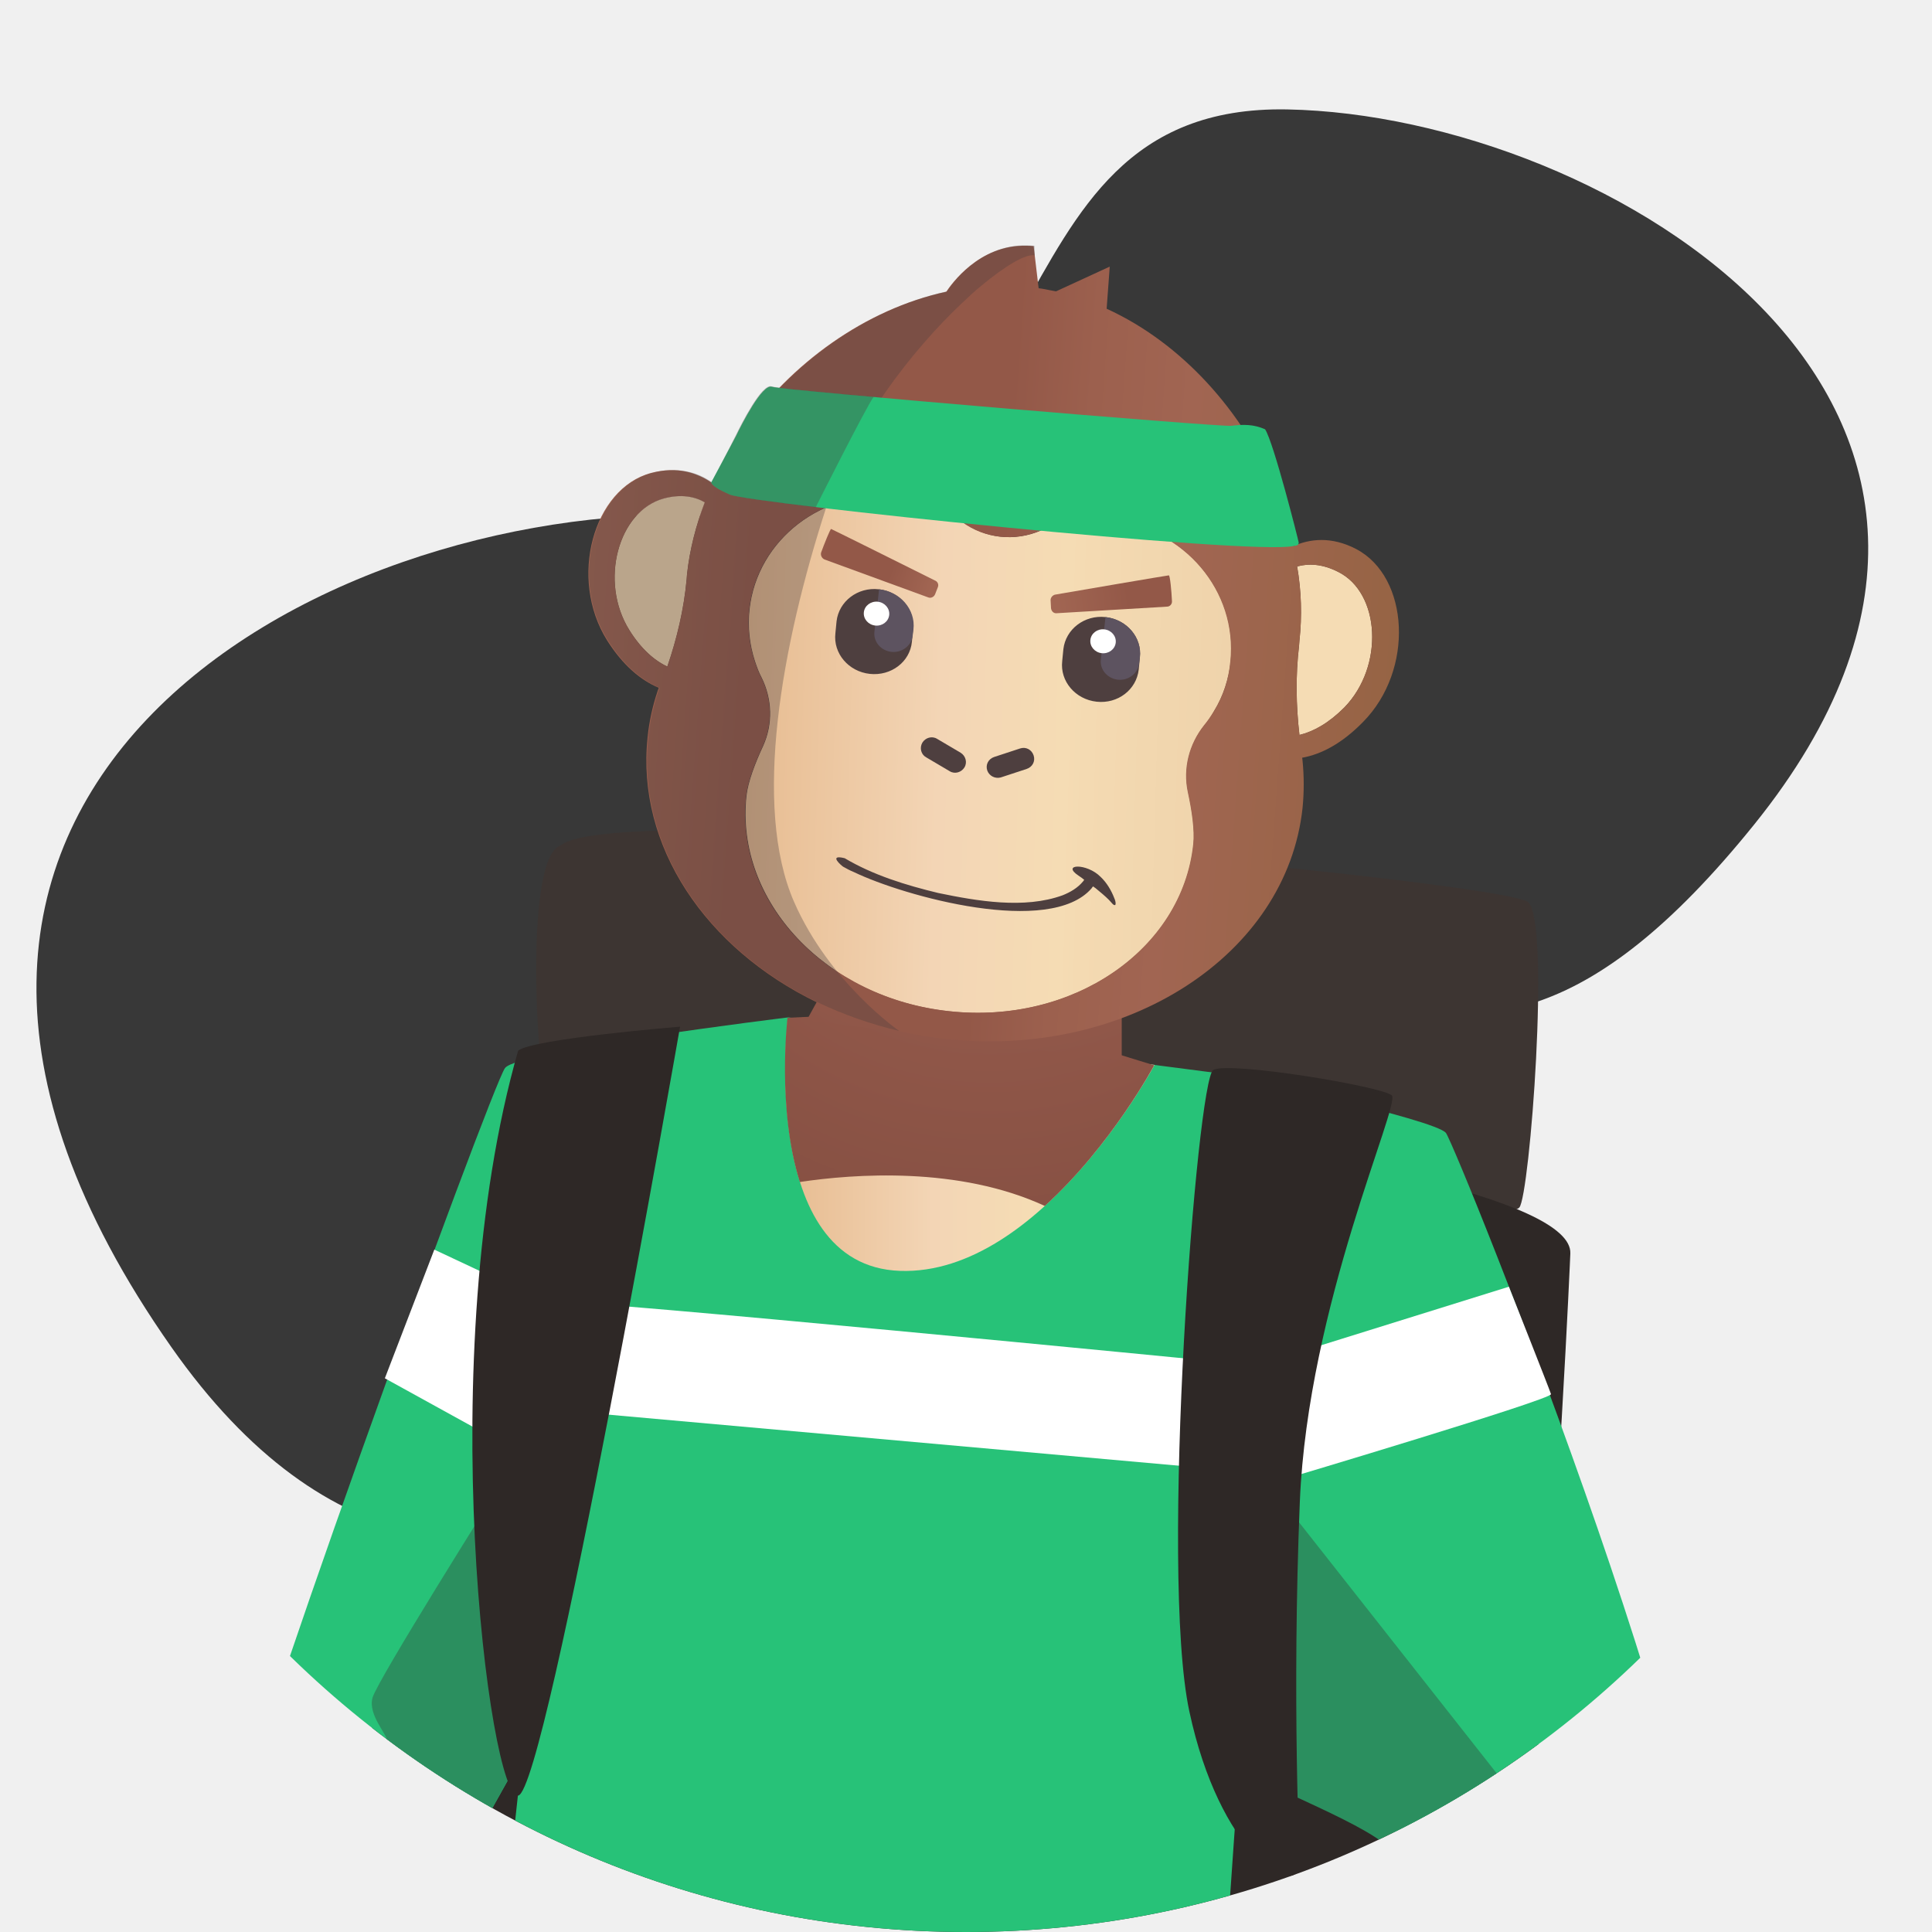
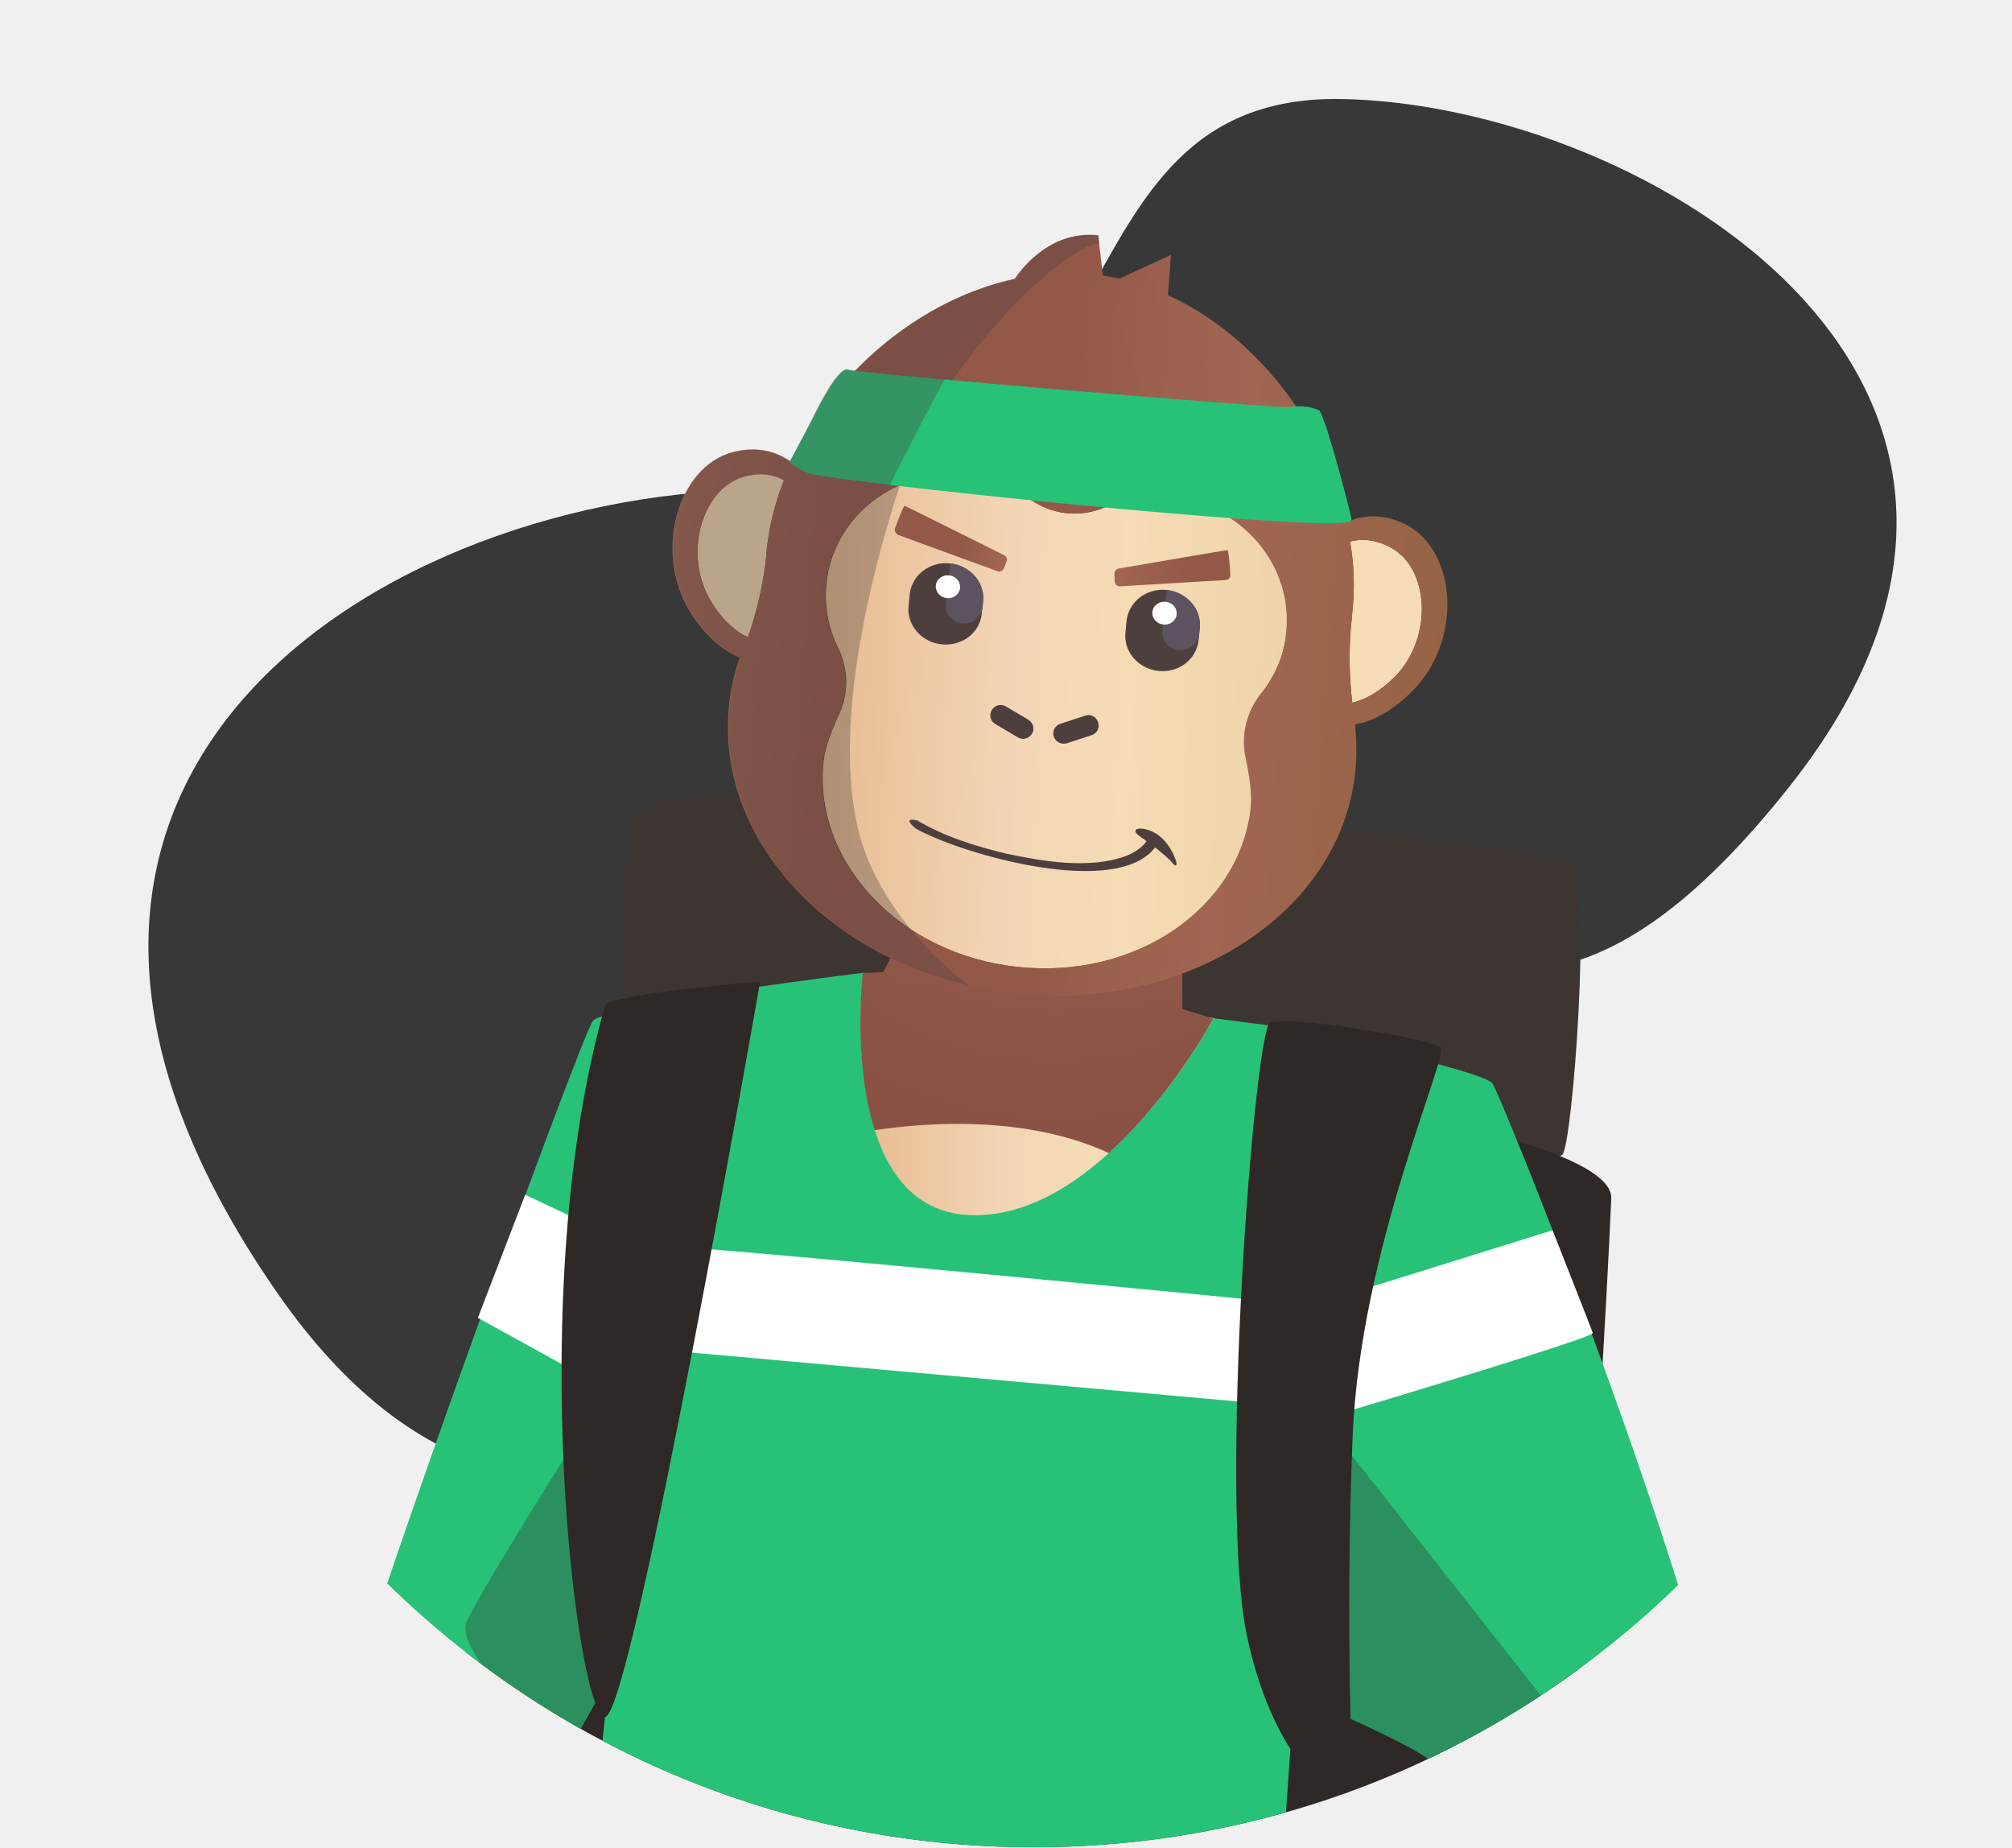
- <svg xmlns="http://www.w3.org/2000/svg" width="212" height="212" viewBox="0 0 212 212" fill="none">
-   <path d="M18.815 147.835C52.884 196.364 97.003 149.484 112.973 125.747C146.244 86.185 155.56 136.296 192.491 90.471C229.421 44.645 176.188 12.666 141.254 12.007C106.319 11.348 119.295 57.833 77.041 56.514C34.787 55.195 -23.772 87.174 18.815 147.835Z" fill="#383838" />
+ <svg xmlns="http://www.w3.org/2000/svg" width="366" height="336" viewBox="0 0 326 336" fill="none">
+   <path d="M30.438 235.163C84.339 312.748 154.14 237.799 179.406 199.85C232.043 136.602 246.782 216.716 305.209 143.453C363.637 70.191 279.417 19.065 224.148 18.011C168.878 16.957 189.406 91.274 122.557 89.165C55.707 87.057 -36.938 138.183 30.438 235.163Z" fill="#383838" />
  <g clip-path="url(#clip0_6_2658)">
-     <path d="M156.202 130.592C156.202 130.592 165.572 133.772 166.717 132.5C167.862 131.228 170.151 101.294 167.692 99.004C165.233 96.714 68.137 87.302 61.522 92.771C57.537 94.086 58.978 117.109 59.657 117.957C60.293 118.72 156.202 130.592 156.202 130.592Z" fill="#3D3532" />
-     <path d="M172.314 137.546C172.314 137.758 167.395 252.153 156.202 258.301C145.008 264.449 40.747 250.627 37.439 234.684C34.132 218.742 50.456 126.267 54.951 120.967C59.487 115.625 172.823 125.589 172.314 137.546Z" fill="#2E2826" />
-     <path d="M158.661 124.317C157.516 122.833 134.832 117.914 134.832 117.914L86.496 111.639C86.496 111.639 56.901 115.243 55.417 117.194C53.933 119.144 24.804 198.941 24.337 206.361C23.829 213.781 45.241 257.198 45.241 257.198L51.898 243.588C53.636 243.63 109.392 257.368 133.051 245.496C132.542 240.578 135.934 194.531 135.934 194.531L138.987 190.249L156.753 203.859L133.221 247.446L146.068 261.735C146.068 261.735 181.938 235.235 187.196 220.777C192.369 206.361 159.806 125.801 158.661 124.317ZM54.441 218.911L50.498 204.707L55.714 195.379L57.537 190.546L54.441 218.911Z" fill="#27C278" />
-     <path d="M86.454 111.682C86.454 111.682 83.189 138.902 98.75 139.454C114.268 140.005 126.691 116.854 126.691 116.854L86.454 111.682Z" fill="url(#paint0_linear_6_2658)" />
-     <path d="M114.649 132.33C121.942 125.716 126.649 116.897 126.649 116.897L106.631 110.732L86.411 111.682C86.411 111.682 85.224 121.688 87.768 129.702C93.704 128.811 105.194 127.963 114.649 132.33Z" fill="url(#paint1_radial_6_2658)" />
-     <path d="M50.498 204.707L55.713 195.379L57.325 191.055C57.452 189.783 57.494 188.977 57.494 188.807C57.494 187.154 54.653 163.325 54.653 163.325C54.653 163.325 41.382 184.398 40.873 186.306C40.364 188.214 42.527 190.334 42.527 191.139C42.527 191.945 26.245 196.651 28.874 198.305C31.503 199.959 36.294 197.627 35.955 198.135C35.616 198.644 30.189 206.403 30.189 207.039C30.189 207.675 34.81 207.039 34.81 207.039L51.812 243.588C51.812 243.588 53.084 231.631 54.441 218.911L50.498 204.707Z" fill="#2B8F5F" />
-     <path d="M58.767 142.337L47.658 137.122L42.23 151.241L53.382 157.389L58.767 142.337Z" fill="white" />
-     <path d="M137.291 150.011L165.572 141.192C165.572 141.192 170.024 152.428 170.193 152.979C170.363 153.531 140.937 162.307 140.937 162.307L137.291 150.011Z" fill="white" />
-     <path d="M133.687 149.418C133.687 149.418 63.133 142.507 61.819 142.931C60.462 143.355 59.614 154.591 59.614 154.591L133.051 161.163L133.687 149.418Z" fill="white" />
-     <path d="M139.411 195.719C139.411 196.227 153.022 201.443 152.81 203.605C152.598 205.725 135.892 242.528 135.892 242.528L166.081 206.403L161.12 201.782L167.692 198.983L141.022 165.106L139.411 195.719Z" fill="#2B8F5F" />
-     <path d="M142.633 204.75C142.633 204.75 141.743 186.348 142.633 164.766C143.524 143.227 153.7 121.179 152.725 120.204C151.749 119.229 134.917 116.43 133.136 117.406C131.355 118.381 127.2 172.356 130.507 187.79C133.814 203.266 141.913 208.354 142.633 204.75Z" fill="#2E2826" />
-     <path d="M74.624 112.657C74.624 112.657 59.996 196.524 56.858 197.033C53.721 197.542 47.318 148.527 56.858 115.286C58.512 113.971 74.624 112.657 74.624 112.657Z" fill="#2E2826" />
-     <path d="M123.087 95.654L99.555 91.838L88.531 111.936L123.087 116.388V95.654Z" fill="url(#paint2_radial_6_2658)" />
-     <path d="M77.338 55.12C76.362 57.664 75.684 60.293 75.387 63.007C75.387 63.176 75.345 63.388 75.345 63.558C75.048 66.823 74.285 70.045 73.225 73.14C71.783 72.462 70.341 71.19 69.07 69.155C65.72 63.812 67.84 56.053 72.843 54.696C74.751 54.187 76.235 54.484 77.338 55.12C77.38 55.12 77.38 55.078 77.338 55.12Z" fill="#A16552" />
-     <path d="M77.338 55.12C76.362 57.664 75.684 60.293 75.387 63.007C75.387 63.176 75.345 63.388 75.345 63.558C75.048 66.823 74.285 70.045 73.225 73.14C71.783 72.462 70.341 71.19 69.07 69.155C65.72 63.812 67.84 56.053 72.843 54.696C74.751 54.187 76.235 54.484 77.338 55.12C77.38 55.12 77.38 55.078 77.338 55.12Z" fill="#F5DCB4" />
-     <path d="M147.509 77.634C145.813 79.33 144.16 80.263 142.591 80.645C142.209 77.38 142.167 74.073 142.549 70.85C142.549 70.681 142.591 70.469 142.591 70.299C142.888 67.586 142.803 64.83 142.337 62.158C143.566 61.819 145.093 61.862 146.831 62.752C151.453 65.042 151.919 73.098 147.509 77.634Z" fill="#A16552" />
-     <path d="M147.509 77.634C145.813 79.33 144.16 80.263 142.591 80.645C142.209 77.38 142.167 74.073 142.549 70.85C142.549 70.681 142.591 70.469 142.591 70.299C142.888 67.586 142.803 64.83 142.337 62.158C143.566 61.819 145.093 61.862 146.831 62.752C151.453 65.042 151.919 73.098 147.509 77.634Z" fill="#F5DCB4" />
-     <path d="M132.161 79.585C130.507 81.663 129.829 84.334 130.38 86.92C130.804 88.871 131.143 91.075 130.973 92.644C129.744 104.219 117.745 112.445 104.177 110.961C90.651 109.519 80.687 98.919 81.917 87.344C82.086 85.775 82.892 83.698 83.74 81.875C84.842 79.458 84.757 76.702 83.57 74.327C83.273 73.776 83.061 73.183 82.849 72.547C82.256 70.723 82.044 68.773 82.256 66.865C83.104 59.191 90.312 53.636 98.368 54.527C100.997 54.781 103.456 55.756 105.618 57.283C108.12 59.106 111.385 59.445 114.225 58.215C116.642 57.198 119.271 56.774 121.9 57.071C129.998 57.961 135.849 64.872 135.044 72.589C134.832 74.497 134.238 76.363 133.221 78.016C132.924 78.567 132.542 79.119 132.161 79.585Z" fill="#A16552" />
-     <path d="M132.161 79.585C130.507 81.663 129.829 84.334 130.38 86.92C130.804 88.871 131.143 91.075 130.973 92.644C129.744 104.219 117.745 112.445 104.177 110.961C90.651 109.519 80.687 98.919 81.917 87.344C82.086 85.775 82.892 83.698 83.74 81.875C84.842 79.458 84.757 76.702 83.57 74.327C83.273 73.776 83.061 73.183 82.849 72.547C82.256 70.723 82.044 68.773 82.256 66.865C83.104 59.191 90.312 53.636 98.368 54.527C100.997 54.781 103.456 55.756 105.618 57.283C108.12 59.106 111.385 59.445 114.225 58.215C116.642 57.198 119.271 56.774 121.9 57.071C129.998 57.961 135.849 64.872 135.044 72.589C134.832 74.497 134.238 76.363 133.221 78.016C132.924 78.567 132.542 79.119 132.161 79.585Z" fill="url(#paint3_linear_6_2658)" />
-     <path d="M148.824 60.251C146.068 58.809 143.693 59.148 141.955 59.911C141.701 58.724 141.361 57.495 140.98 56.35C140.683 55.502 140.386 54.654 140.005 53.806C136.443 45.199 129.701 37.651 121.433 33.878L121.773 29.256L115.879 31.97C115.667 31.927 115.455 31.885 115.201 31.843C114.777 31.758 114.395 31.673 113.971 31.631L113.547 28.069L113.42 27.009C113.123 26.967 112.869 26.967 112.614 26.967C107.399 26.839 104.346 31.249 103.837 32.012C94.976 33.92 86.75 39.856 81.45 47.488C80.941 48.251 80.433 49.015 79.966 49.778C79.33 50.838 78.737 51.94 78.228 53.043C78.185 53 78.101 52.958 78.016 52.915C76.489 51.898 74.327 51.135 71.444 51.898C65.084 53.594 62.37 63.473 66.61 70.257C68.349 73.013 70.341 74.667 72.292 75.472C72.249 75.599 72.207 75.684 72.165 75.811C71.613 77.465 71.232 79.161 71.062 80.899C69.79 92.856 77.465 104.092 89.633 109.986C92.474 111.385 95.485 112.403 98.58 113.123C100.191 113.505 101.802 113.759 103.456 113.971C103.583 113.971 103.71 114.014 103.837 114.014C123.681 116.134 141.192 104.813 142.93 88.659C143.1 86.92 143.1 85.182 142.93 83.486C142.93 83.359 142.888 83.231 142.888 83.147C145.008 82.765 147.255 81.578 149.545 79.246C155.226 73.522 154.633 63.303 148.824 60.251ZM77.337 55.12C76.362 57.664 75.684 60.293 75.387 63.007C75.387 63.176 75.345 63.388 75.345 63.558C75.048 66.823 74.285 70.045 73.225 73.14C71.783 72.462 70.341 71.19 69.069 69.155C65.72 63.812 67.84 56.053 72.843 54.696C74.751 54.187 76.235 54.484 77.337 55.12C77.38 55.12 77.38 55.078 77.337 55.12ZM133.221 78.016C132.881 78.567 132.542 79.076 132.118 79.585C130.465 81.663 129.786 84.334 130.337 86.92C130.761 88.871 131.101 91.075 130.931 92.644C129.701 104.219 117.702 112.445 104.134 110.961C90.609 109.519 80.602 98.919 81.874 87.344C82.044 85.775 82.849 83.698 83.697 81.875C84.8 79.458 84.715 76.702 83.528 74.327C83.231 73.776 83.019 73.183 82.807 72.547C82.213 70.723 82.001 68.773 82.213 66.865C83.061 59.191 90.269 53.636 98.325 54.527C100.954 54.781 103.413 55.756 105.576 57.283C108.077 59.106 111.342 59.445 114.183 58.215C116.6 57.198 119.229 56.774 121.857 57.071C129.956 57.961 135.807 64.872 135.001 72.589C134.832 74.497 134.238 76.363 133.221 78.016ZM147.509 77.635C145.813 79.331 144.16 80.263 142.591 80.645C142.209 77.38 142.167 74.073 142.549 70.851C142.549 70.681 142.591 70.469 142.591 70.299C142.888 67.586 142.803 64.83 142.337 62.159C143.566 61.819 145.093 61.862 146.831 62.752C151.453 65.042 151.919 73.098 147.509 77.635Z" fill="url(#paint4_linear_6_2658)" />
-     <path d="M101.209 81.493C101.548 80.942 102.269 80.73 102.82 81.069L105.406 82.595C105.958 82.934 106.17 83.655 105.83 84.207C105.491 84.758 104.77 84.97 104.219 84.63L101.633 83.104C101.082 82.807 100.87 82.087 101.209 81.493Z" fill="#4E3F3F" />
-     <path d="M108.332 84.546C108.12 83.91 108.459 83.274 109.095 83.062L111.936 82.129C112.572 81.917 113.208 82.256 113.42 82.892C113.632 83.528 113.292 84.164 112.656 84.376L109.816 85.309C109.18 85.478 108.544 85.139 108.332 84.546Z" fill="#4E3F3F" />
-     <path d="M95.442 73.946C93.11 73.691 91.414 71.698 91.668 69.494L91.796 68.179C92.05 65.975 94.127 64.406 96.417 64.66C98.749 64.915 100.445 66.907 100.191 69.112L100.064 70.427C99.852 72.631 97.774 74.2 95.442 73.946Z" fill="#4E3F3F" />
-     <path d="M96.46 64.66L95.951 69.324C95.824 70.427 96.672 71.402 97.817 71.529C98.962 71.656 100.022 70.851 100.149 69.748L100.234 69.07C100.488 66.907 98.792 64.915 96.46 64.66Z" fill="#5D5360" />
-     <path d="M97.573 67.484C97.651 66.763 97.091 66.11 96.323 66.027C95.555 65.945 94.869 66.463 94.791 67.184C94.713 67.906 95.273 68.558 96.041 68.641C96.809 68.724 97.495 68.206 97.573 67.484Z" fill="white" />
-     <path d="M120.331 76.998C117.999 76.744 116.303 74.751 116.557 72.546L116.685 71.232C116.939 69.027 119.017 67.458 121.306 67.713C123.638 67.967 125.334 69.96 125.08 72.165L124.953 73.479C124.698 75.684 122.663 77.253 120.331 76.998Z" fill="#4E3F3F" />
-     <path d="M121.306 67.713L120.797 72.377C120.67 73.479 121.518 74.454 122.663 74.582C123.808 74.709 124.868 73.903 124.995 72.801L125.08 72.123C125.334 69.96 123.638 67.967 121.306 67.713Z" fill="#5D5360" />
-     <path d="M122.43 70.518C122.508 69.796 121.948 69.144 121.18 69.061C120.411 68.978 119.726 69.496 119.648 70.218C119.57 70.94 120.13 71.592 120.898 71.675C121.666 71.758 122.352 71.24 122.43 70.518Z" fill="white" />
-     <path opacity="0.35" d="M113.547 28.026C112.614 27.814 110.409 29.087 107.653 31.376C106.975 31.927 106.254 32.606 105.533 33.284C100.106 38.414 93.534 46.767 90.651 55.714C85.775 70.766 82.552 88.447 87.132 98.962C91.032 107.866 98.665 113.123 98.665 113.123C95.569 112.402 92.559 111.342 89.718 109.986C77.549 104.092 69.832 92.856 71.147 80.899C71.317 79.161 71.698 77.465 72.249 75.811C72.292 75.684 72.334 75.599 72.376 75.472C70.384 74.624 68.433 73.013 66.695 70.257C62.413 63.473 65.168 53.594 71.528 51.898C74.412 51.135 76.617 51.855 78.1 52.915C78.185 52.958 78.228 53 78.312 53.042C78.821 51.94 79.415 50.838 80.051 49.778C80.517 49.014 81.026 48.251 81.535 47.488C86.835 39.856 95.061 33.92 103.922 31.97C104.431 31.206 107.484 26.797 112.699 26.924C112.953 26.924 113.25 26.966 113.505 26.966L113.547 28.026Z" fill="#4E3F3F" />
-     <path d="M122.281 98.58C121.942 97.69 121.433 96.842 120.755 96.206C119.229 94.679 116.43 94.806 118.338 96.079C118.55 96.206 118.762 96.375 118.974 96.545C118.932 96.587 118.889 96.672 118.847 96.715C118.253 97.435 117.448 97.902 116.6 98.241C112.402 99.767 107.229 98.877 102.947 97.987C99.428 97.138 95.824 96.036 92.686 94.171C90.778 93.704 92.432 95.061 92.517 95.103C92.898 95.315 93.28 95.527 93.704 95.697C99.258 98.368 115.201 102.778 119.78 97.478C119.822 97.393 119.907 97.308 119.949 97.266C120.034 97.35 120.204 97.435 120.289 97.52C120.755 97.902 121.264 98.326 121.688 98.75C121.815 98.877 121.985 99.089 122.112 99.216C122.578 99.598 122.409 98.835 122.281 98.58Z" fill="#4E3F3F" />
-     <path d="M115.286 65.932L115.328 66.738C115.37 67.077 115.625 67.331 115.964 67.289L128.048 66.568C128.387 66.568 128.642 66.271 128.599 65.932C128.557 64.915 128.387 63.134 128.26 63.134C128.133 63.134 118.169 64.83 115.752 65.254C115.455 65.339 115.243 65.635 115.286 65.932Z" fill="url(#paint5_linear_6_2658)" />
-     <path d="M102.905 64.448L102.608 65.211C102.481 65.508 102.142 65.678 101.845 65.55L90.482 61.395C90.185 61.268 90.015 60.929 90.1 60.632C90.439 59.699 91.118 58.003 91.202 58.046C91.33 58.088 100.361 62.583 102.566 63.685C102.905 63.812 103.032 64.151 102.905 64.448Z" fill="url(#paint6_linear_6_2658)" />
-     <path d="M78.059 52.915C78.059 52.915 77.847 53.297 80.094 54.272C82.341 55.247 137.419 60.971 141.955 59.911C142.379 59.869 142.507 59.784 142.507 59.53C142.464 59.233 139.751 48.506 138.818 47.106C137.588 46.555 136.443 46.555 135.087 46.725C133.687 46.852 85.775 42.824 84.715 42.442C83.655 42.061 81.366 46.598 80.772 47.827C80.136 49.057 78.059 52.915 78.059 52.915Z" fill="#27C278" />
-     <path opacity="0.35" d="M95.867 43.545C89.591 42.993 84.97 42.527 84.673 42.4C83.613 42.018 81.323 46.555 80.73 47.785C80.136 49.014 78.059 52.915 78.059 52.915C78.059 52.915 77.847 53.297 80.094 54.272C80.645 54.526 84.249 55.035 89.507 55.671C89.507 55.671 94.934 44.859 95.867 43.545Z" fill="#4E3F3F" />
+     <path d="M247.565 206.976C247.565 206.976 262.416 212.016 264.23 210C266.045 207.984 269.674 160.541 265.776 156.912C261.878 153.283 107.99 138.365 97.507 147.034C91.19 149.117 93.475 185.606 94.55 186.95C95.558 188.16 247.565 206.976 247.565 206.976Z" fill="#3D3532" />
+     <path d="M273.101 217.997C273.101 218.333 265.306 399.639 247.565 409.383C229.824 419.127 64.579 397.219 59.338 371.952C54.096 346.685 79.968 200.122 87.091 191.722C94.282 183.254 273.907 199.046 273.101 217.997Z" fill="#2E2826" />
+     <path d="M251.462 197.03C249.648 194.678 213.696 186.883 213.696 186.883L137.088 176.938C137.088 176.938 90.182 182.65 87.83 185.741C85.478 188.832 39.312 315.302 38.573 327.062C37.766 338.822 71.702 407.635 71.702 407.635L82.253 386.064C85.008 386.131 173.376 407.904 210.874 389.088C210.067 381.293 215.443 308.313 215.443 308.313L220.282 301.526L248.438 323.098L211.142 392.179L231.504 414.826C231.504 414.826 288.355 372.826 296.688 349.91C304.886 327.062 253.277 199.382 251.462 197.03ZM86.285 346.953L80.035 324.441L88.301 309.658L91.19 301.997L86.285 346.953Z" fill="#27C278" />
+     <path d="M137.021 177.005C137.021 177.005 131.847 220.147 156.509 221.021C181.104 221.894 200.794 185.203 200.794 185.203L137.021 177.005Z" fill="url(#paint0_linear_6_2658)" />
+     <path d="M181.709 209.731C193.267 199.248 200.726 185.27 200.726 185.27L169 175.5L136.954 177.005C136.954 177.005 135.072 192.864 139.104 205.565C148.512 204.154 166.723 202.81 181.709 209.731Z" fill="url(#paint1_radial_6_2658)" />
+     <path d="M80.035 324.442L88.301 309.658L90.855 302.803C91.056 300.787 91.123 299.51 91.123 299.242C91.123 296.621 86.621 258.854 86.621 258.854C86.621 258.854 65.587 292.253 64.781 295.277C63.974 298.301 67.402 301.661 67.402 302.938C67.402 304.214 41.597 311.674 45.763 314.294C49.93 316.915 57.523 313.219 56.986 314.026C56.448 314.832 47.846 327.13 47.846 328.138C47.846 329.146 55.171 328.138 55.171 328.138L82.118 386.064C82.118 386.064 84.135 367.114 86.285 346.954L80.035 324.442Z" fill="#2B8F5F" />
+     <path d="M93.139 225.59L75.533 217.325L66.931 239.702L84.605 249.446L93.139 225.59Z" fill="white" />
+     <path d="M217.594 237.753L262.416 223.776C262.416 223.776 269.472 241.584 269.741 242.457C270.01 243.331 223.373 257.241 223.373 257.241L217.594 237.753Z" fill="white" />
+     <path d="M211.881 236.813C211.881 236.813 100.061 225.859 97.977 226.531C95.827 227.203 94.483 245.011 94.483 245.011L210.873 255.427L211.881 236.813Z" fill="white" />
+     <path d="M220.954 310.195C220.954 311.002 242.525 319.267 242.189 322.694C241.853 326.054 215.376 384.384 215.376 384.384L263.222 327.13L255.36 319.805L265.776 315.37L223.507 261.677L220.954 310.195Z" fill="#2B8F5F" />
+     <path d="M226.061 324.509C226.061 324.509 224.649 295.344 226.061 261.139C227.472 227.002 243.6 192.058 242.054 190.512C240.509 188.966 213.83 184.531 211.008 186.077C208.185 187.622 201.6 273.168 206.841 297.629C212.083 322.157 224.918 330.221 226.061 324.509Z" fill="#2E2826" />
+     <path d="M118.272 178.55C118.272 178.55 95.088 311.472 90.115 312.278C85.142 313.085 74.995 235.401 90.115 182.717C92.736 180.633 118.272 178.55 118.272 178.55Z" fill="#2E2826" />
+     <path d="M195.081 151.603L157.785 145.555L140.313 177.408L195.081 184.464V151.603Z" fill="url(#paint2_radial_6_2658)" />
+     <path d="M122.573 87.36C121.027 91.392 119.952 95.558 119.482 99.859C119.482 100.128 119.415 100.464 119.415 100.733C118.944 105.907 117.735 111.014 116.055 115.92C113.77 114.845 111.485 112.829 109.469 109.603C104.16 101.136 107.52 88.838 115.45 86.688C118.474 85.882 120.826 86.352 122.573 87.36C122.64 87.293 122.64 87.36 122.573 87.36Z" fill="#A16552" />
+     <path d="M122.573 87.36C121.027 91.392 119.952 95.558 119.482 99.859C119.482 100.128 119.415 100.464 119.415 100.733C118.944 105.907 117.735 111.014 116.055 115.92C113.77 114.845 111.485 112.829 109.469 109.603C104.16 101.136 107.52 88.838 115.45 86.688C118.474 85.882 120.826 86.352 122.573 87.36C122.64 87.293 122.64 87.36 122.573 87.36Z" fill="#F5DCB4" />
+     <path d="M233.789 123.043C231.101 125.731 228.48 127.21 225.993 127.814C225.389 122.64 225.321 117.398 225.926 112.291C225.926 112.022 225.993 111.686 225.993 111.418C226.464 107.117 226.329 102.749 225.59 98.515C227.539 97.978 229.958 98.045 232.713 99.456C240.038 103.085 240.777 115.853 233.789 123.043Z" fill="#A16552" />
+     <path d="M233.789 123.043C231.101 125.731 228.48 127.21 225.993 127.814C225.389 122.64 225.321 117.398 225.926 112.291C225.926 112.022 225.993 111.686 225.993 111.418C226.464 107.117 226.329 102.749 225.59 98.515C227.539 97.978 229.958 98.045 232.713 99.456C240.038 103.085 240.777 115.853 233.789 123.043Z" fill="#F5DCB4" />
+     <path d="M209.463 126.135C206.842 129.427 205.767 133.661 206.64 137.76C207.312 140.851 207.85 144.346 207.581 146.832C205.632 165.178 186.615 178.215 165.111 175.863C143.674 173.578 127.882 156.778 129.831 138.432C130.099 135.946 131.376 132.653 132.72 129.763C134.467 125.933 134.333 121.565 132.451 117.802C131.981 116.928 131.645 115.987 131.309 114.979C130.368 112.09 130.032 108.999 130.368 105.975C131.712 93.811 143.136 85.008 155.904 86.419C160.071 86.823 163.968 88.368 167.395 90.787C171.36 93.677 176.535 94.215 181.037 92.266C184.867 90.653 189.034 89.981 193.2 90.451C206.035 91.862 215.309 102.816 214.032 115.047C213.696 118.071 212.755 121.027 211.143 123.648C210.672 124.522 210.067 125.395 209.463 126.135Z" fill="#A16552" />
+     <path d="M209.463 126.135C206.842 129.427 205.767 133.661 206.64 137.76C207.312 140.851 207.85 144.346 207.581 146.832C205.632 165.178 186.615 178.215 165.111 175.863C143.674 173.578 127.882 156.778 129.831 138.432C130.099 135.946 131.376 132.653 132.72 129.763C134.467 125.933 134.333 121.565 132.451 117.802C131.981 116.928 131.645 115.987 131.309 114.979C130.368 112.09 130.032 108.999 130.368 105.975C131.712 93.811 143.136 85.008 155.904 86.419C160.071 86.823 163.968 88.368 167.395 90.787C171.36 93.677 176.535 94.215 181.037 92.266C184.867 90.653 189.034 89.981 193.2 90.451C206.035 91.862 215.309 102.816 214.032 115.047C213.696 118.071 212.755 121.027 211.143 123.648C210.672 124.522 210.067 125.395 209.463 126.135Z" fill="url(#paint3_linear_6_2658)" />
+     <path d="M235.872 95.491C231.504 93.206 227.741 93.744 224.986 94.954C224.582 93.072 224.045 91.123 223.44 89.309C222.97 87.965 222.499 86.621 221.894 85.277C216.25 71.635 205.565 59.673 192.461 53.693L192.998 46.368L183.658 50.669C183.322 50.602 182.986 50.534 182.582 50.467C181.91 50.333 181.306 50.198 180.634 50.131L179.962 44.486L179.76 42.806C179.29 42.739 178.886 42.739 178.483 42.739C170.218 42.538 165.379 49.526 164.573 50.736C150.528 53.76 137.491 63.168 129.091 75.264C128.285 76.474 127.478 77.683 126.739 78.893C125.731 80.573 124.79 82.32 123.984 84.067C123.917 84 123.782 83.933 123.648 83.865C121.229 82.253 117.802 81.043 113.232 82.253C103.152 84.941 98.851 100.598 105.571 111.35C108.326 115.718 111.485 118.339 114.576 119.616C114.509 119.818 114.442 119.952 114.374 120.154C113.501 122.774 112.896 125.462 112.627 128.218C110.611 147.168 122.774 164.976 142.061 174.317C146.563 176.534 151.334 178.147 156.24 179.29C158.794 179.894 161.347 180.298 163.968 180.634C164.17 180.634 164.371 180.701 164.573 180.701C196.022 184.061 223.776 166.118 226.531 140.515C226.8 137.76 226.8 135.005 226.531 132.317C226.531 132.115 226.464 131.914 226.464 131.779C229.824 131.174 233.386 129.293 237.014 125.597C246.019 116.525 245.078 100.33 235.872 95.491ZM122.573 87.36C121.027 91.392 119.952 95.558 119.482 99.859C119.482 100.128 119.414 100.464 119.414 100.733C118.944 105.907 117.734 111.014 116.054 115.92C113.77 114.845 111.485 112.829 109.469 109.603C104.16 101.136 107.52 88.838 115.45 86.688C118.474 85.882 120.826 86.352 122.573 87.36C122.64 87.293 122.64 87.36 122.573 87.36ZM211.142 123.648C210.605 124.522 210.067 125.328 209.395 126.134C206.774 129.427 205.699 133.661 206.573 137.76C207.245 140.851 207.782 144.346 207.514 146.832C205.565 165.178 186.547 178.214 165.043 175.862C143.606 173.578 127.747 156.778 129.763 138.432C130.032 135.946 131.309 132.653 132.653 129.763C134.4 125.933 134.266 121.565 132.384 117.802C131.914 116.928 131.578 115.987 131.242 114.979C130.301 112.09 129.965 108.998 130.301 105.974C131.645 93.811 143.069 85.008 155.837 86.419C160.003 86.822 163.901 88.368 167.328 90.787C171.293 93.677 176.467 94.214 180.97 92.266C184.8 90.653 188.966 89.981 193.133 90.451C205.968 91.862 215.242 102.816 213.965 115.046C213.696 118.07 212.755 121.027 211.142 123.648ZM233.789 123.043C231.101 125.731 228.48 127.21 225.994 127.814C225.389 122.64 225.322 117.398 225.926 112.291C225.926 112.022 225.994 111.686 225.994 111.418C226.464 107.117 226.33 102.749 225.59 98.515C227.539 97.978 229.958 98.045 232.714 99.456C240.038 103.085 240.778 115.853 233.789 123.043Z" fill="url(#paint4_linear_6_2658)" />
+     <path d="M160.406 129.158C160.944 128.285 162.086 127.949 162.96 128.486L167.059 130.906C167.933 131.443 168.269 132.586 167.731 133.459C167.194 134.333 166.051 134.669 165.178 134.131L161.078 131.712C160.205 131.242 159.869 130.099 160.406 129.158Z" fill="#4E3F3F" />
+     <path d="M171.696 133.997C171.36 132.989 171.898 131.981 172.906 131.645L177.408 130.166C178.416 129.83 179.424 130.368 179.76 131.376C180.096 132.384 179.559 133.392 178.551 133.728L174.048 135.206C173.04 135.475 172.032 134.938 171.696 133.997Z" fill="#4E3F3F" />
+     <path d="M151.267 117.197C147.571 116.794 144.883 113.635 145.287 110.141L145.488 108.058C145.891 104.563 149.184 102.077 152.813 102.48C156.509 102.883 159.197 106.042 158.794 109.536L158.592 111.619C158.256 115.114 154.963 117.6 151.267 117.197Z" fill="#4E3F3F" />
+     <path d="M152.88 102.48L152.074 109.872C151.872 111.619 153.216 113.165 155.031 113.366C156.845 113.568 158.525 112.291 158.727 110.544L158.861 109.469C159.264 106.042 156.576 102.883 152.88 102.48Z" fill="#5D5360" />
+     <path d="M154.644 106.956C154.767 105.812 153.88 104.778 152.663 104.647C151.445 104.516 150.358 105.337 150.235 106.48C150.111 107.624 150.998 108.658 152.216 108.789C153.434 108.921 154.521 108.1 154.644 106.956Z" fill="white" />
+     <path d="M190.714 122.035C187.018 121.632 184.33 118.474 184.733 114.979L184.935 112.896C185.338 109.402 188.631 106.915 192.259 107.318C195.955 107.722 198.643 110.88 198.24 114.374L198.039 116.458C197.635 119.952 194.41 122.438 190.714 122.035Z" fill="#4E3F3F" />
+     <path d="M192.259 107.318L191.453 114.71C191.251 116.458 192.595 118.003 194.409 118.205C196.224 118.406 197.904 117.13 198.105 115.382L198.24 114.307C198.643 110.88 195.955 107.722 192.259 107.318Z" fill="#5D5360" />
+     <path d="M194.041 111.764C194.164 110.621 193.277 109.587 192.059 109.456C190.841 109.324 189.754 110.145 189.631 111.289C189.508 112.433 190.395 113.467 191.612 113.598C192.83 113.729 193.917 112.908 194.041 111.764Z" fill="white" />
+     <path opacity="0.35" d="M179.962 44.419C178.483 44.083 174.989 46.099 170.621 49.728C169.546 50.602 168.403 51.677 167.261 52.752C158.659 60.883 148.243 74.122 143.674 88.301C135.946 112.157 130.838 140.179 138.096 156.845C144.278 170.957 156.374 179.29 156.374 179.29C151.469 178.147 146.698 176.467 142.195 174.317C122.909 164.976 110.678 147.168 112.762 128.218C113.03 125.462 113.635 122.774 114.509 120.154C114.576 119.952 114.643 119.818 114.71 119.616C111.552 118.272 108.461 115.718 105.706 111.35C98.918 100.598 103.286 84.941 113.366 82.253C117.936 81.043 121.43 82.186 123.782 83.866C123.917 83.933 123.984 84 124.118 84.067C124.925 82.32 125.866 80.573 126.874 78.893C127.613 77.683 128.419 76.474 129.226 75.264C137.626 63.168 150.662 53.76 164.707 50.669C165.514 49.459 170.352 42.47 178.618 42.672C179.021 42.672 179.491 42.739 179.894 42.739L179.962 44.419Z" fill="#4E3F3F" />
+     <path d="M193.805 156.24C193.267 154.829 192.461 153.485 191.386 152.477C188.967 150.058 184.531 150.259 187.555 152.275C187.891 152.477 188.227 152.746 188.563 153.014C188.496 153.082 188.429 153.216 188.362 153.283C187.421 154.426 186.144 155.165 184.8 155.702C178.147 158.122 169.949 156.71 163.162 155.299C157.584 153.955 151.872 152.208 146.899 149.251C143.875 148.512 146.496 150.662 146.631 150.73C147.235 151.066 147.84 151.402 148.512 151.67C157.315 155.904 182.583 162.893 189.84 154.493C189.907 154.358 190.042 154.224 190.109 154.157C190.243 154.291 190.512 154.426 190.647 154.56C191.386 155.165 192.192 155.837 192.864 156.509C193.066 156.71 193.335 157.046 193.536 157.248C194.275 157.853 194.007 156.643 193.805 156.24Z" fill="#4E3F3F" />
+     <path d="M182.717 104.496L182.784 105.773C182.851 106.31 183.254 106.714 183.792 106.646L202.944 105.504C203.481 105.504 203.885 105.034 203.817 104.496C203.75 102.883 203.481 100.061 203.28 100.061C203.078 100.061 187.286 102.749 183.456 103.421C182.985 103.555 182.649 104.026 182.717 104.496Z" fill="url(#paint5_linear_6_2658)" />
+     <path d="M163.094 102.144L162.624 103.354C162.422 103.824 161.885 104.093 161.414 103.891L143.405 97.306C142.934 97.104 142.665 96.566 142.8 96.096C143.337 94.618 144.413 91.93 144.547 91.997C144.749 92.064 159.062 99.187 162.557 100.934C163.094 101.136 163.296 101.674 163.094 102.144Z" fill="url(#paint6_linear_6_2658)" />
+     <path d="M123.715 83.866C123.715 83.866 123.379 84.47 126.941 86.016C130.502 87.562 217.795 96.634 224.985 94.954C225.657 94.886 225.859 94.752 225.859 94.349C225.792 93.878 221.491 76.877 220.013 74.659C218.064 73.786 216.249 73.786 214.099 74.054C211.881 74.256 135.945 67.872 134.265 67.267C132.585 66.662 128.957 73.853 128.016 75.802C127.008 77.75 123.715 83.866 123.715 83.866Z" fill="#27C278" />
+     <path opacity="0.35" d="M151.939 69.014C141.993 68.141 134.669 67.402 134.198 67.2C132.518 66.595 128.889 73.786 127.949 75.734C127.008 77.683 123.715 83.866 123.715 83.866C123.715 83.866 123.379 84.471 126.941 86.016C127.814 86.419 133.526 87.226 141.859 88.234C141.859 88.234 150.461 71.098 151.939 69.014Z" fill="#4E3F3F" />
  </g>
  <defs>
-     <linearGradient id="paint0_linear_6_2658" x1="86.171" y1="125.563" x2="126.677" y2="125.563" gradientUnits="userSpaceOnUse">
+     <linearGradient id="paint0_linear_6_2658" x1="136.572" y1="199.006" x2="200.772" y2="199.006" gradientUnits="userSpaceOnUse">
      <stop stop-color="#E7BC91" />
      <stop offset="0.399" stop-color="#F3D5B5" />
      <stop offset="0.66" stop-color="#F5DCB4" />
      <stop offset="0.703" stop-color="#F4DAB2" />
      <stop offset="1" stop-color="#EFD3AB" />
    </linearGradient>
-     <radialGradient id="paint1_radial_6_2658" cx="0" cy="0" r="1" gradientUnits="userSpaceOnUse" gradientTransform="translate(108.595 83.9126) scale(117.473 117.473)">
+     <radialGradient id="paint1_radial_6_2658" cx="0" cy="0" r="1" gradientUnits="userSpaceOnUse" gradientTransform="translate(172.114 132.993) scale(186.184 186.184)">
      <stop offset="0.143" stop-color="#92594B" />
      <stop offset="0.242" stop-color="#91584A" />
      <stop offset="0.257" stop-color="#905749" />
      <stop offset="0.551" stop-color="#814C3F" />
      <stop offset="0.793" stop-color="#7C483C" />
    </radialGradient>
-     <radialGradient id="paint2_radial_6_2658" cx="0" cy="0" r="1" gradientUnits="userSpaceOnUse" gradientTransform="translate(108.591 74.2979) scale(153.764 153.764)">
+     <radialGradient id="paint2_radial_6_2658" cx="0" cy="0" r="1" gradientUnits="userSpaceOnUse" gradientTransform="translate(172.106 117.755) scale(243.701 243.701)">
      <stop offset="0.143" stop-color="#92594B" />
      <stop offset="0.242" stop-color="#91584A" />
      <stop offset="0.257" stop-color="#905749" />
      <stop offset="0.551" stop-color="#814C3F" />
      <stop offset="0.793" stop-color="#7C483C" />
    </radialGradient>
-     <linearGradient id="paint3_linear_6_2658" x1="81.791" y1="82.234" x2="134.767" y2="83.768" gradientUnits="userSpaceOnUse">
+     <linearGradient id="paint3_linear_6_2658" x1="129.632" y1="130.333" x2="213.594" y2="132.764" gradientUnits="userSpaceOnUse">
      <stop stop-color="#E7BC91" />
      <stop offset="0.399" stop-color="#F3D5B5" />
      <stop offset="0.66" stop-color="#F5DCB4" />
      <stop offset="0.703" stop-color="#F4DAB2" />
      <stop offset="1" stop-color="#EFD3AB" />
    </linearGradient>
-     <linearGradient id="paint4_linear_6_2658" x1="64.226" y1="67.329" x2="153.237" y2="73.764" gradientUnits="userSpaceOnUse">
+     <linearGradient id="paint4_linear_6_2658" x1="101.793" y1="106.709" x2="242.866" y2="116.91" gradientUnits="userSpaceOnUse">
      <stop stop-color="#A16552" />
      <stop offset="0.201" stop-color="#935848" />
      <stop offset="0.504" stop-color="#935848" />
      <stop offset="0.603" stop-color="#9C604E" />
      <stop offset="0.727" stop-color="#A16552" />
      <stop offset="1" stop-color="#966444" />
    </linearGradient>
-     <linearGradient id="paint5_linear_6_2658" x1="116.028" y1="66.335" x2="154.907" y2="61.745" gradientUnits="userSpaceOnUse">
+     <linearGradient id="paint5_linear_6_2658" x1="183.893" y1="105.134" x2="245.513" y2="97.859" gradientUnits="userSpaceOnUse">
      <stop stop-color="#A16552" />
      <stop offset="0.201" stop-color="#935848" />
      <stop offset="0.504" stop-color="#935848" />
      <stop offset="0.603" stop-color="#9C604E" />
      <stop offset="0.727" stop-color="#A16552" />
      <stop offset="1" stop-color="#966444" />
    </linearGradient>
-     <linearGradient id="paint6_linear_6_2658" x1="102.434" y1="63.884" x2="79.815" y2="55.865" gradientUnits="userSpaceOnUse">
+     <linearGradient id="paint6_linear_6_2658" x1="162.349" y1="101.25" x2="126.499" y2="88.541" gradientUnits="userSpaceOnUse">
      <stop stop-color="#A16552" />
      <stop offset="0.201" stop-color="#935848" />
      <stop offset="0.504" stop-color="#935848" />
      <stop offset="0.603" stop-color="#9C604E" />
      <stop offset="0.727" stop-color="#A16552" />
      <stop offset="1" stop-color="#966444" />
    </linearGradient>
    <clipPath id="clip0_6_2658">
-       <rect width="212" height="212" rx="106" fill="white" />
+       <rect width="336" height="336" rx="168" fill="white" />
    </clipPath>
  </defs>
</svg>
